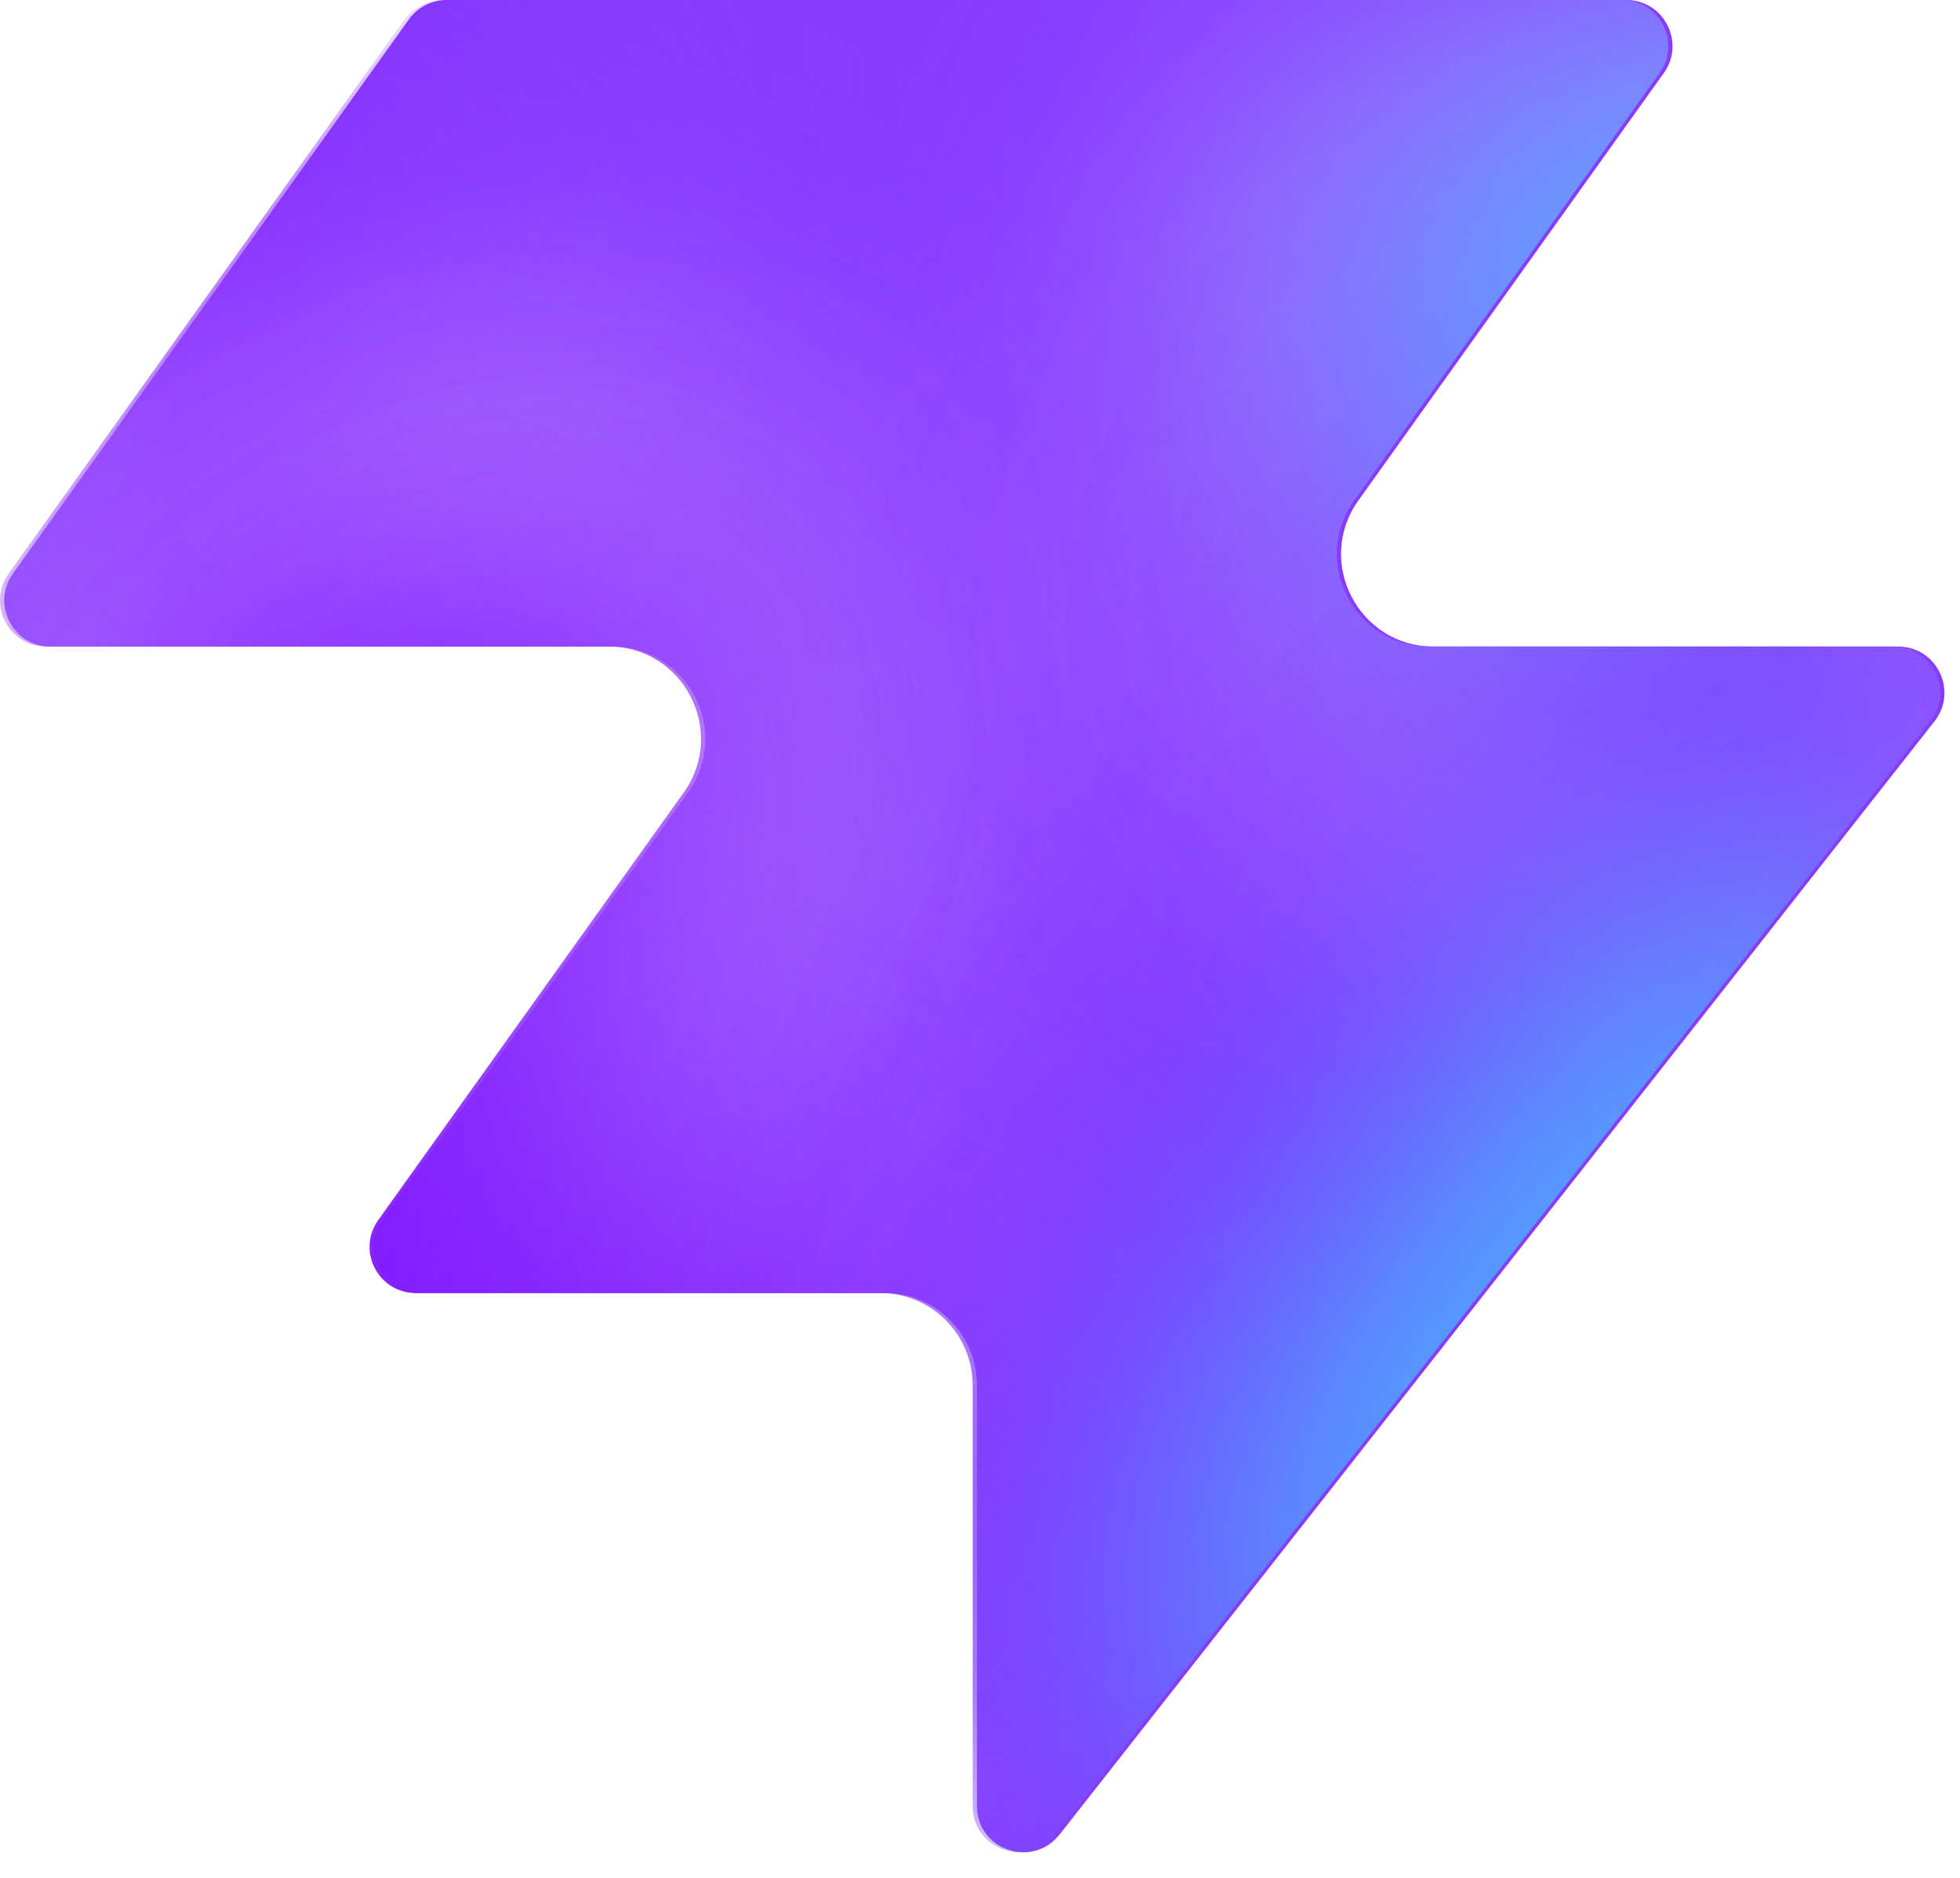
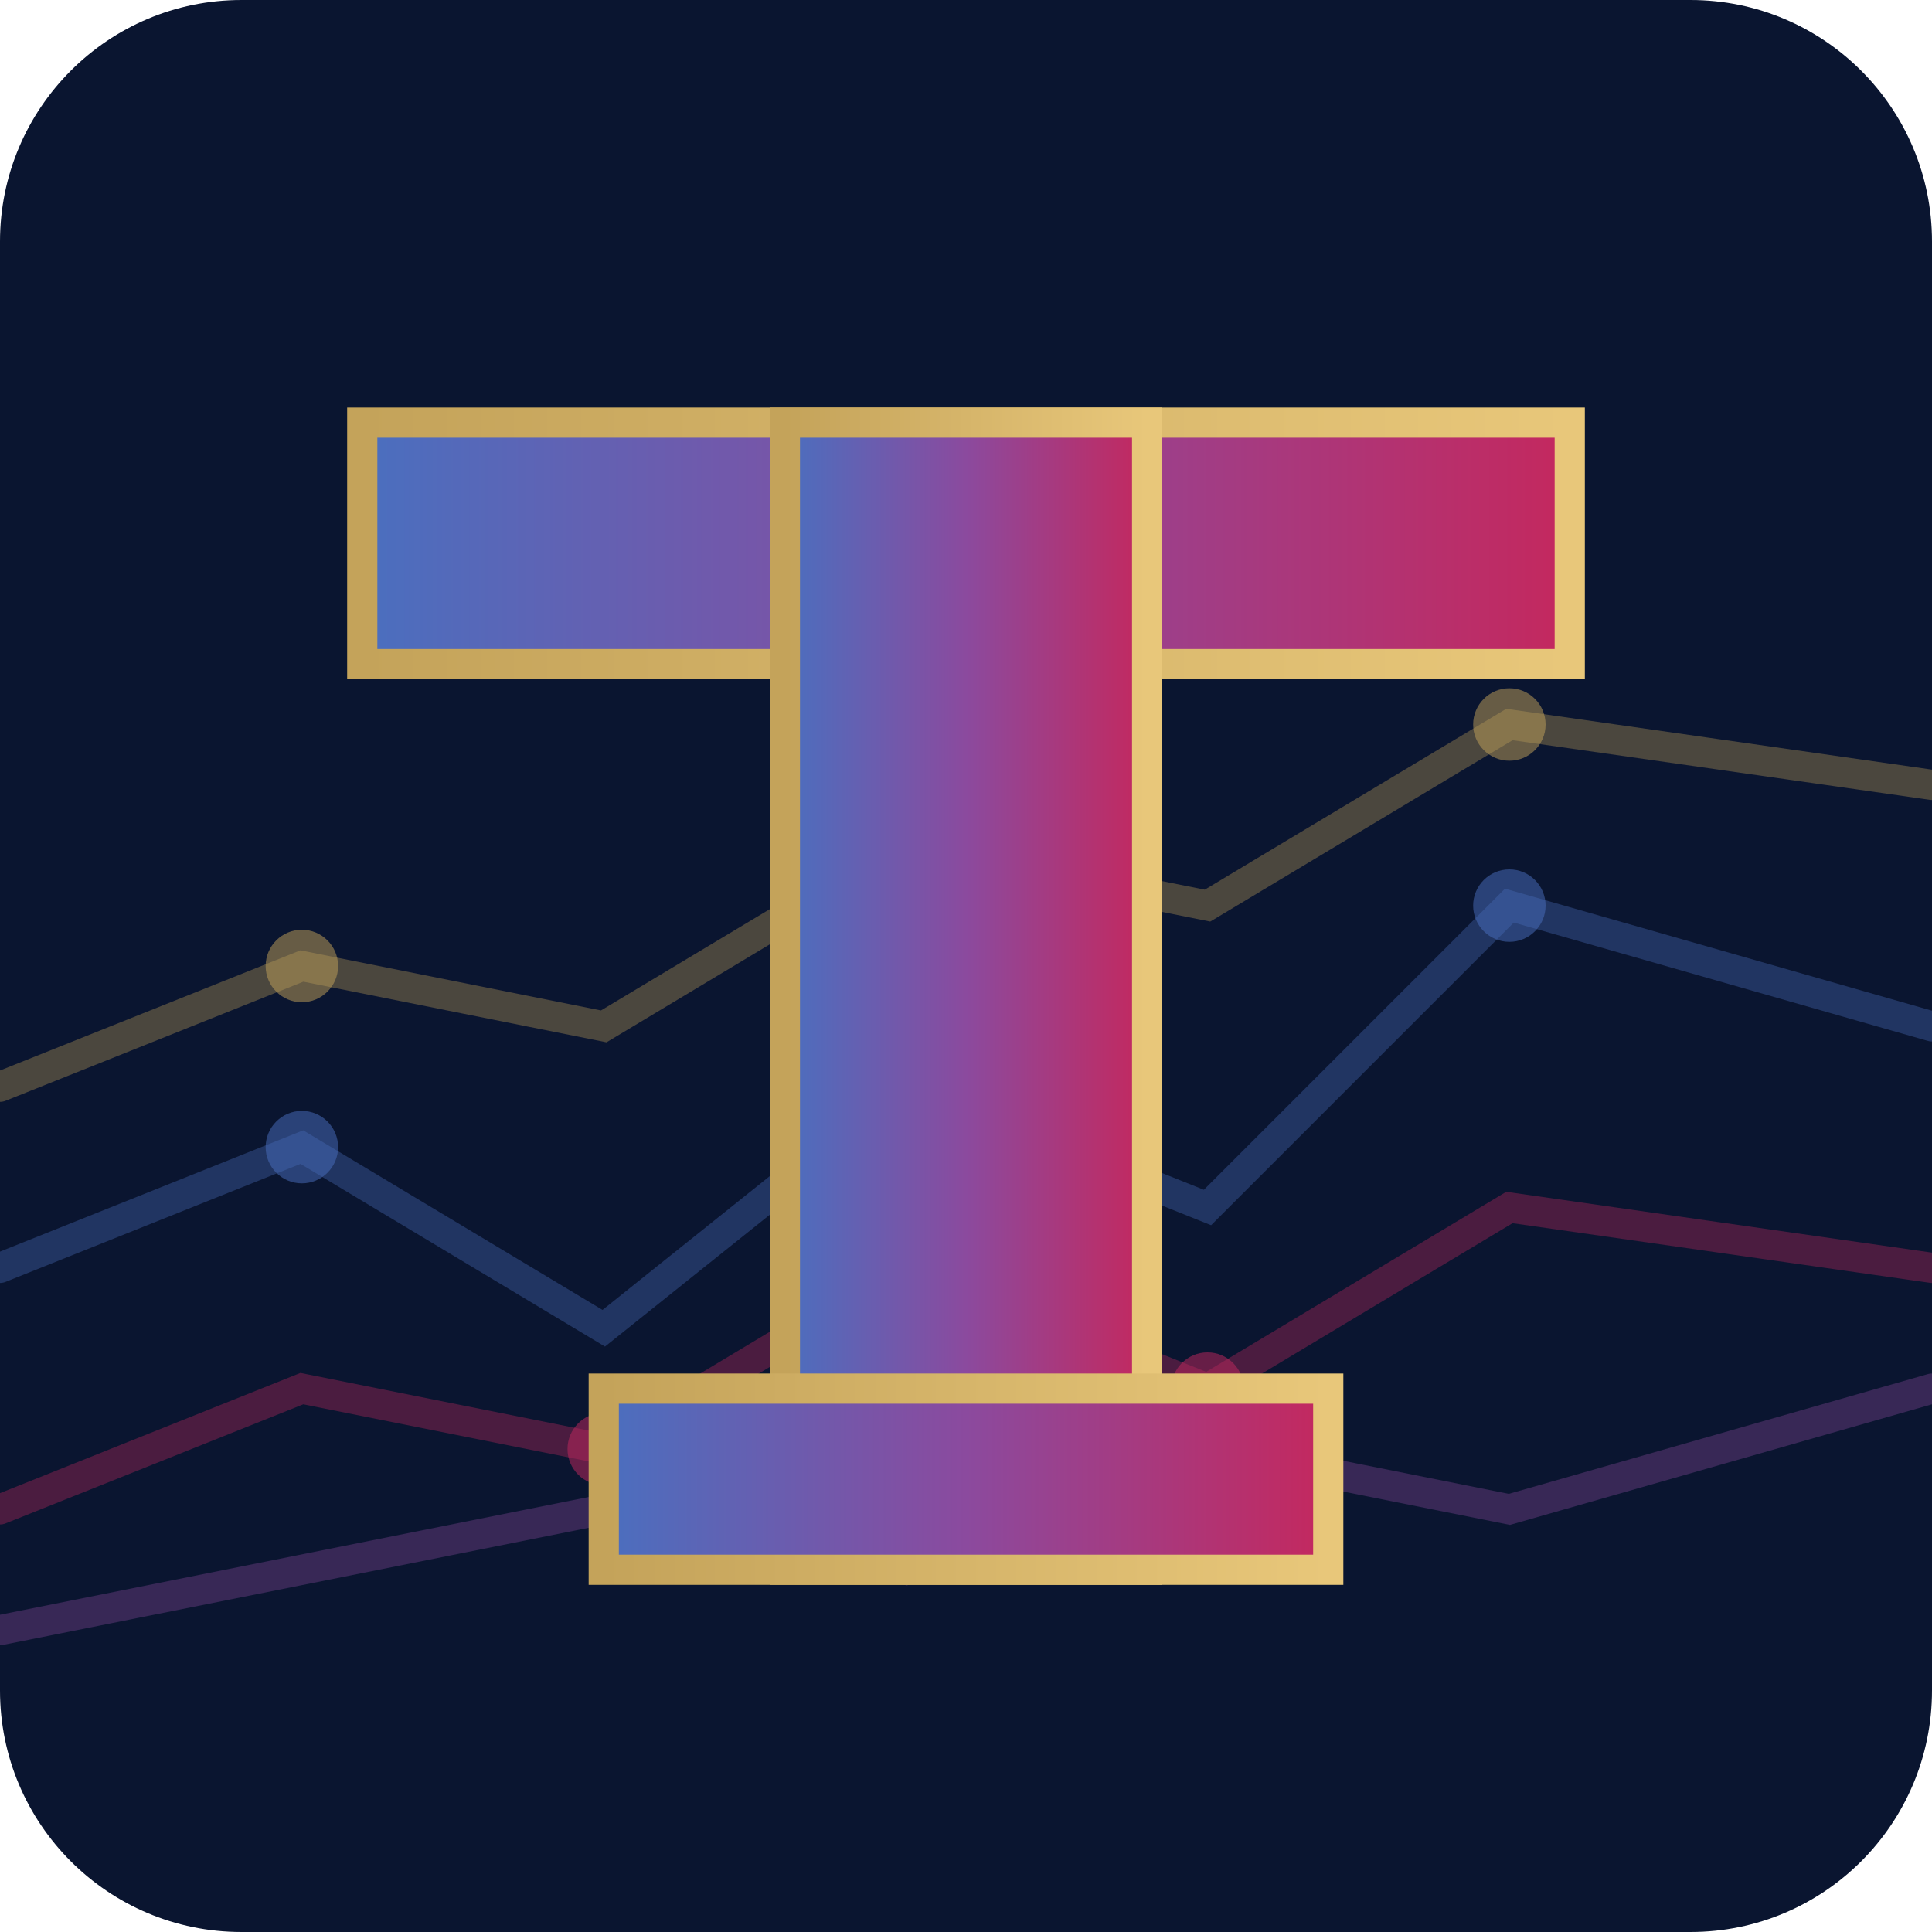
- <svg xmlns="http://www.w3.org/2000/svg" width="48" height="46" fill="none" viewBox="0 0 48 46">
-   <path fill="#863bff" d="M25.946 44.938c-.664.845-2.021.375-2.021-.698V33.937a2.26 2.26 0 0 0-2.262-2.262H10.287c-.92 0-1.456-1.04-.92-1.788l7.48-10.471c1.07-1.497 0-3.578-1.842-3.578H1.237c-.92 0-1.456-1.04-.92-1.788L10.013.474c.214-.297.556-.474.92-.474h28.894c.92 0 1.456 1.04.92 1.788l-7.48 10.471c-1.07 1.498 0 3.579 1.842 3.579h11.377c.943 0 1.473 1.088.89 1.83L25.947 44.94z" style="fill:#863bff;fill:color(display-p3 .525 .23 1);fill-opacity:1" />
-   <mask id="a" width="48" height="46" x="0" y="0" maskUnits="userSpaceOnUse" style="mask-type:alpha">
-     <path fill="#000" d="M25.842 44.938c-.664.844-2.021.375-2.021-.698V33.937a2.26 2.26 0 0 0-2.262-2.262H10.183c-.92 0-1.456-1.04-.92-1.788l7.48-10.471c1.07-1.498 0-3.579-1.842-3.579H1.133c-.92 0-1.456-1.04-.92-1.787L9.91.473c.214-.297.556-.474.92-.474h28.894c.92 0 1.456 1.04.92 1.788l-7.48 10.471c-1.07 1.498 0 3.578 1.842 3.578h11.377c.943 0 1.473 1.088.89 1.832L25.843 44.94z" style="fill:#000;fill-opacity:1" />
-   </mask>
-   <g mask="url(#a)">
-     <g filter="url(#b)">
-       <ellipse cx="5.508" cy="14.704" fill="#ede6ff" rx="5.508" ry="14.704" style="fill:#ede6ff;fill:color(display-p3 .927 .903 1);fill-opacity:1" transform="matrix(.00324 1 1 -.00324 -4.47 31.516)" />
-     </g>
-     <g filter="url(#c)">
-       <ellipse cx="10.399" cy="29.851" fill="#ede6ff" rx="10.399" ry="29.851" style="fill:#ede6ff;fill:color(display-p3 .927 .903 1);fill-opacity:1" transform="matrix(.00324 1 1 -.00324 -39.328 7.883)" />
-     </g>
-     <g filter="url(#d)">
-       <ellipse cx="5.508" cy="30.487" fill="#7e14ff" rx="5.508" ry="30.487" style="fill:#7e14ff;fill:color(display-p3 .492 .077 1);fill-opacity:1" transform="rotate(89.814 -25.913 -14.639)scale(1 -1)" />
-     </g>
-     <g filter="url(#e)">
-       <ellipse cx="5.508" cy="30.599" fill="#7e14ff" rx="5.508" ry="30.599" style="fill:#7e14ff;fill:color(display-p3 .492 .077 1);fill-opacity:1" transform="rotate(89.814 -32.644 -3.334)scale(1 -1)" />
-     </g>
-     <g filter="url(#f)">
-       <ellipse cx="5.508" cy="30.599" fill="#7e14ff" rx="5.508" ry="30.599" style="fill:#7e14ff;fill:color(display-p3 .492 .077 1);fill-opacity:1" transform="matrix(.00324 1 1 -.00324 -34.34 30.47)" />
-     </g>
-     <g filter="url(#g)">
-       <ellipse cx="14.072" cy="22.078" fill="#ede6ff" rx="14.072" ry="22.078" style="fill:#ede6ff;fill:color(display-p3 .927 .903 1);fill-opacity:1" transform="rotate(93.35 24.506 48.493)scale(-1 1)" />
-     </g>
-     <g filter="url(#h)">
-       <ellipse cx="3.47" cy="21.501" fill="#7e14ff" rx="3.47" ry="21.501" style="fill:#7e14ff;fill:color(display-p3 .492 .077 1);fill-opacity:1" transform="rotate(89.009 28.708 47.59)scale(-1 1)" />
-     </g>
-     <g filter="url(#i)">
-       <ellipse cx="3.47" cy="21.501" fill="#7e14ff" rx="3.47" ry="21.501" style="fill:#7e14ff;fill:color(display-p3 .492 .077 1);fill-opacity:1" transform="rotate(89.009 28.708 47.59)scale(-1 1)" />
-     </g>
-     <g filter="url(#j)">
-       <ellipse cx=".387" cy="8.972" fill="#7e14ff" rx="4.407" ry="29.108" style="fill:#7e14ff;fill:color(display-p3 .492 .077 1);fill-opacity:1" transform="rotate(39.51 .387 8.972)" />
-     </g>
-     <g filter="url(#k)">
-       <ellipse cx="47.523" cy="-6.092" fill="#7e14ff" rx="4.407" ry="29.108" style="fill:#7e14ff;fill:color(display-p3 .492 .077 1);fill-opacity:1" transform="rotate(37.892 47.523 -6.092)" />
-     </g>
-     <g filter="url(#l)">
-       <ellipse cx="41.412" cy="6.333" fill="#47bfff" rx="5.971" ry="9.665" style="fill:#47bfff;fill:color(display-p3 .28 .748 1);fill-opacity:1" transform="rotate(37.892 41.412 6.333)" />
-     </g>
-     <g filter="url(#m)">
-       <ellipse cx="-1.879" cy="38.332" fill="#7e14ff" rx="4.407" ry="29.108" style="fill:#7e14ff;fill:color(display-p3 .492 .077 1);fill-opacity:1" transform="rotate(37.892 -1.88 38.332)" />
-     </g>
-     <g filter="url(#n)">
-       <ellipse cx="-1.879" cy="38.332" fill="#7e14ff" rx="4.407" ry="29.108" style="fill:#7e14ff;fill:color(display-p3 .492 .077 1);fill-opacity:1" transform="rotate(37.892 -1.88 38.332)" />
-     </g>
-     <g filter="url(#o)">
-       <ellipse cx="35.651" cy="29.907" fill="#7e14ff" rx="4.407" ry="29.108" style="fill:#7e14ff;fill:color(display-p3 .492 .077 1);fill-opacity:1" transform="rotate(37.892 35.651 29.907)" />
-     </g>
-     <g filter="url(#p)">
-       <ellipse cx="38.418" cy="32.4" fill="#47bfff" rx="5.971" ry="15.297" style="fill:#47bfff;fill:color(display-p3 .28 .748 1);fill-opacity:1" transform="rotate(37.892 38.418 32.4)" />
-     </g>
+ <svg xmlns="http://www.w3.org/2000/svg" viewBox="0 0 64 64">
+   <defs>
+     <linearGradient id="tGrad" x1="0" y1="0" x2="1" y2="0">
+       <stop offset="0%" stop-color="#4A6FBF" />
+       <stop offset="50%" stop-color="#8B4A9E" />
+       <stop offset="100%" stop-color="#C4285E" />
+     </linearGradient>
+     <linearGradient id="tStroke" x1="0" y1="0" x2="1" y2="0">
+       <stop offset="0%" stop-color="#C4A35A" />
+       <stop offset="100%" stop-color="#E8C77A" />
+     </linearGradient>
+   </defs>
+   <rect width="64" height="64" fill="#0a1530" rx="8" />
+   <g opacity="0.35" stroke-width="1" fill="none" stroke-linecap="round">
+     <polyline points="0,42 10,38 20,44 30,36 40,40 50,30 64,34" stroke="#4A6FBF" />
+     <polyline points="0,50 10,46 20,48 30,42 40,46 50,40 64,42" stroke="#C4285E" />
+     <polyline points="0,54 10,52 20,50 30,52 40,48 50,50 64,46" stroke="#8B4A9E" />
+     <polyline points="0,36 10,32 20,34 30,28 40,30 50,24 64,26" stroke="#C4A35A" />
  </g>
-   <defs>
-     <filter id="b" width="60.045" height="41.654" x="-19.77" y="16.149" color-interpolation-filters="sRGB" filterUnits="userSpaceOnUse">
-       <feFlood flood-opacity="0" result="BackgroundImageFix" />
-       <feBlend in="SourceGraphic" in2="BackgroundImageFix" result="shape" />
-       <feGaussianBlur result="effect1_foregroundBlur_2002_17158" stdDeviation="7.659" />
-     </filter>
-     <filter id="c" width="90.34" height="51.437" x="-54.613" y="-7.533" color-interpolation-filters="sRGB" filterUnits="userSpaceOnUse">
-       <feFlood flood-opacity="0" result="BackgroundImageFix" />
-       <feBlend in="SourceGraphic" in2="BackgroundImageFix" result="shape" />
-       <feGaussianBlur result="effect1_foregroundBlur_2002_17158" stdDeviation="7.659" />
-     </filter>
-     <filter id="d" width="79.355" height="29.4" x="-49.64" y="2.03" color-interpolation-filters="sRGB" filterUnits="userSpaceOnUse">
-       <feFlood flood-opacity="0" result="BackgroundImageFix" />
-       <feBlend in="SourceGraphic" in2="BackgroundImageFix" result="shape" />
-       <feGaussianBlur result="effect1_foregroundBlur_2002_17158" stdDeviation="4.596" />
-     </filter>
-     <filter id="e" width="79.579" height="29.4" x="-45.045" y="20.029" color-interpolation-filters="sRGB" filterUnits="userSpaceOnUse">
-       <feFlood flood-opacity="0" result="BackgroundImageFix" />
-       <feBlend in="SourceGraphic" in2="BackgroundImageFix" result="shape" />
-       <feGaussianBlur result="effect1_foregroundBlur_2002_17158" stdDeviation="4.596" />
-     </filter>
-     <filter id="f" width="79.579" height="29.4" x="-43.513" y="21.178" color-interpolation-filters="sRGB" filterUnits="userSpaceOnUse">
-       <feFlood flood-opacity="0" result="BackgroundImageFix" />
-       <feBlend in="SourceGraphic" in2="BackgroundImageFix" result="shape" />
-       <feGaussianBlur result="effect1_foregroundBlur_2002_17158" stdDeviation="4.596" />
-     </filter>
-     <filter id="g" width="74.749" height="58.852" x="15.756" y="-17.901" color-interpolation-filters="sRGB" filterUnits="userSpaceOnUse">
-       <feFlood flood-opacity="0" result="BackgroundImageFix" />
-       <feBlend in="SourceGraphic" in2="BackgroundImageFix" result="shape" />
-       <feGaussianBlur result="effect1_foregroundBlur_2002_17158" stdDeviation="7.659" />
-     </filter>
-     <filter id="h" width="61.377" height="25.362" x="23.548" y="2.284" color-interpolation-filters="sRGB" filterUnits="userSpaceOnUse">
-       <feFlood flood-opacity="0" result="BackgroundImageFix" />
-       <feBlend in="SourceGraphic" in2="BackgroundImageFix" result="shape" />
-       <feGaussianBlur result="effect1_foregroundBlur_2002_17158" stdDeviation="4.596" />
-     </filter>
-     <filter id="i" width="61.377" height="25.362" x="23.548" y="2.284" color-interpolation-filters="sRGB" filterUnits="userSpaceOnUse">
-       <feFlood flood-opacity="0" result="BackgroundImageFix" />
-       <feBlend in="SourceGraphic" in2="BackgroundImageFix" result="shape" />
-       <feGaussianBlur result="effect1_foregroundBlur_2002_17158" stdDeviation="4.596" />
-     </filter>
-     <filter id="j" width="56.045" height="63.649" x="-27.636" y="-22.853" color-interpolation-filters="sRGB" filterUnits="userSpaceOnUse">
-       <feFlood flood-opacity="0" result="BackgroundImageFix" />
-       <feBlend in="SourceGraphic" in2="BackgroundImageFix" result="shape" />
-       <feGaussianBlur result="effect1_foregroundBlur_2002_17158" stdDeviation="4.596" />
-     </filter>
-     <filter id="k" width="54.814" height="64.646" x="20.116" y="-38.415" color-interpolation-filters="sRGB" filterUnits="userSpaceOnUse">
-       <feFlood flood-opacity="0" result="BackgroundImageFix" />
-       <feBlend in="SourceGraphic" in2="BackgroundImageFix" result="shape" />
-       <feGaussianBlur result="effect1_foregroundBlur_2002_17158" stdDeviation="4.596" />
-     </filter>
-     <filter id="l" width="33.541" height="35.313" x="24.641" y="-11.323" color-interpolation-filters="sRGB" filterUnits="userSpaceOnUse">
-       <feFlood flood-opacity="0" result="BackgroundImageFix" />
-       <feBlend in="SourceGraphic" in2="BackgroundImageFix" result="shape" />
-       <feGaussianBlur result="effect1_foregroundBlur_2002_17158" stdDeviation="4.596" />
-     </filter>
-     <filter id="m" width="54.814" height="64.646" x="-29.286" y="6.009" color-interpolation-filters="sRGB" filterUnits="userSpaceOnUse">
-       <feFlood flood-opacity="0" result="BackgroundImageFix" />
-       <feBlend in="SourceGraphic" in2="BackgroundImageFix" result="shape" />
-       <feGaussianBlur result="effect1_foregroundBlur_2002_17158" stdDeviation="4.596" />
-     </filter>
-     <filter id="n" width="54.814" height="64.646" x="-29.286" y="6.009" color-interpolation-filters="sRGB" filterUnits="userSpaceOnUse">
-       <feFlood flood-opacity="0" result="BackgroundImageFix" />
-       <feBlend in="SourceGraphic" in2="BackgroundImageFix" result="shape" />
-       <feGaussianBlur result="effect1_foregroundBlur_2002_17158" stdDeviation="4.596" />
-     </filter>
-     <filter id="o" width="54.814" height="64.646" x="8.244" y="-2.416" color-interpolation-filters="sRGB" filterUnits="userSpaceOnUse">
-       <feFlood flood-opacity="0" result="BackgroundImageFix" />
-       <feBlend in="SourceGraphic" in2="BackgroundImageFix" result="shape" />
-       <feGaussianBlur result="effect1_foregroundBlur_2002_17158" stdDeviation="4.596" />
-     </filter>
-     <filter id="p" width="39.409" height="43.623" x="18.713" y="10.588" color-interpolation-filters="sRGB" filterUnits="userSpaceOnUse">
-       <feFlood flood-opacity="0" result="BackgroundImageFix" />
-       <feBlend in="SourceGraphic" in2="BackgroundImageFix" result="shape" />
-       <feGaussianBlur result="effect1_foregroundBlur_2002_17158" stdDeviation="4.596" />
-     </filter>
-   </defs>
+   <g opacity="0.5">
+     <circle cx="10" cy="38" r="1.2" fill="#4A6FBF" />
+     <circle cx="30" cy="36" r="1.2" fill="#4A6FBF" />
+     <circle cx="50" cy="30" r="1.2" fill="#4A6FBF" />
+     <circle cx="20" cy="48" r="1.2" fill="#C4285E" />
+     <circle cx="40" cy="46" r="1.2" fill="#C4285E" />
+     <circle cx="10" cy="32" r="1.2" fill="#C4A35A" />
+     <circle cx="30" cy="28" r="1.2" fill="#C4A35A" />
+     <circle cx="50" cy="24" r="1.2" fill="#C4A35A" />
+   </g>
+   <g>
+     <rect x="12" y="14" width="40" height="8" fill="url(#tGrad)" stroke="url(#tStroke)" stroke-width="1" />
+     <rect x="26" y="14" width="12" height="38" fill="url(#tGrad)" stroke="url(#tStroke)" stroke-width="1" />
+     <rect x="20" y="46" width="24" height="6" fill="url(#tGrad)" stroke="url(#tStroke)" stroke-width="1" />
+   </g>
</svg>
